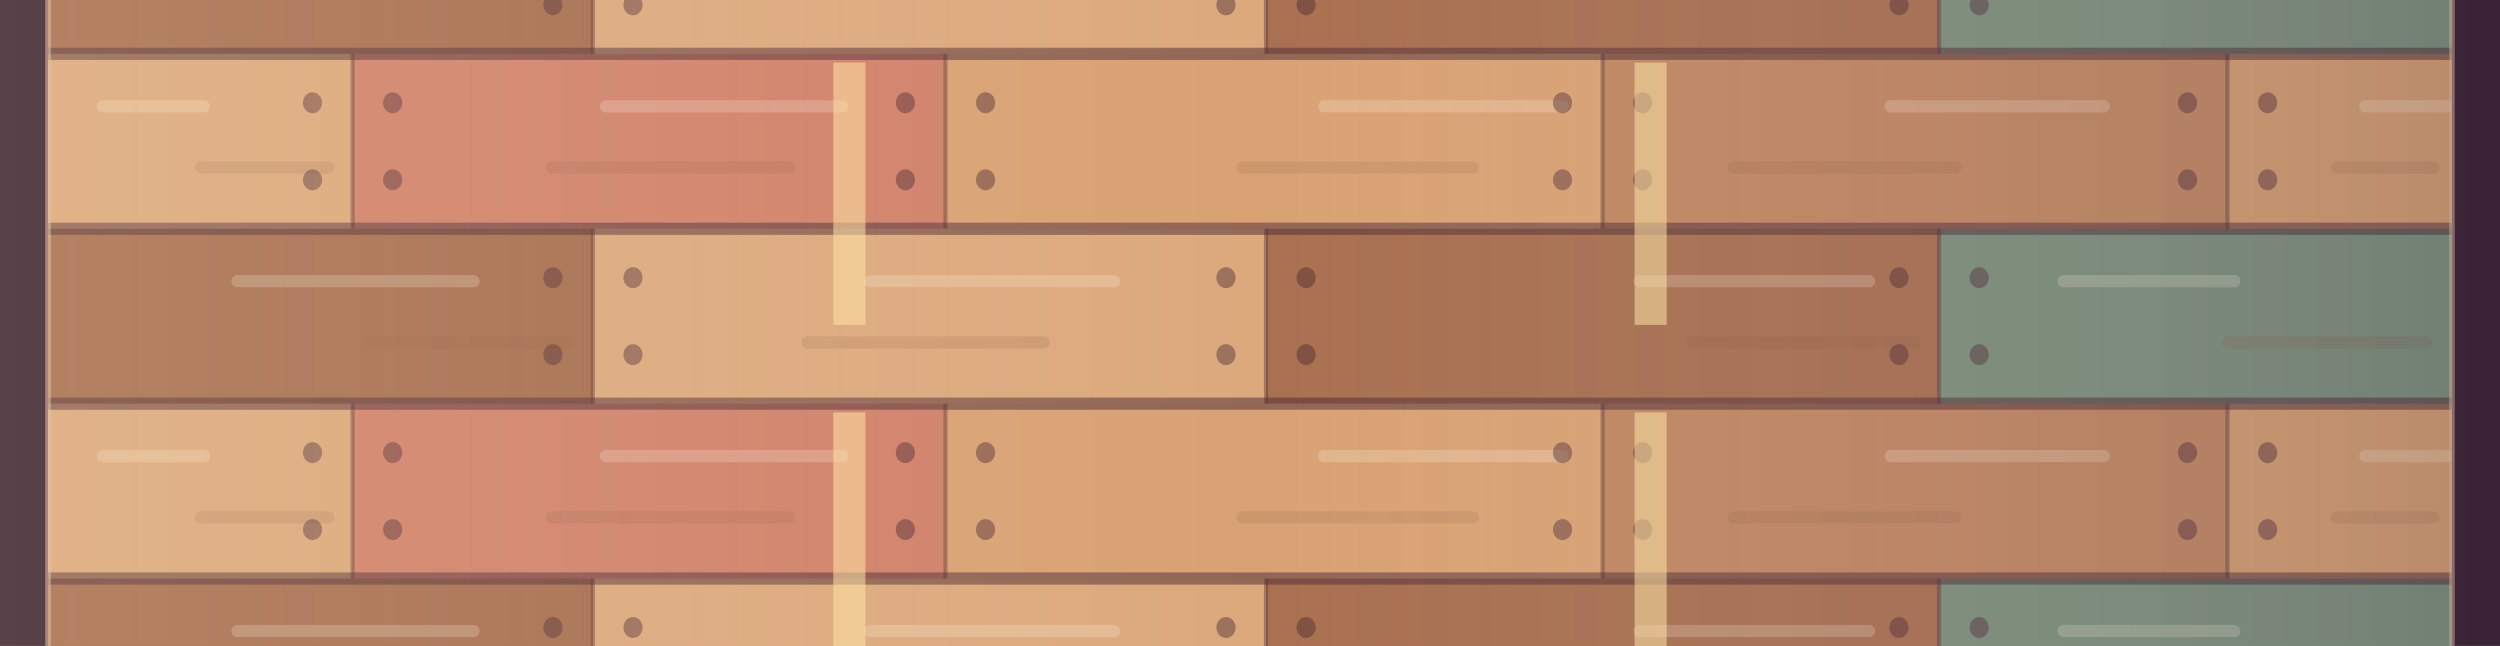
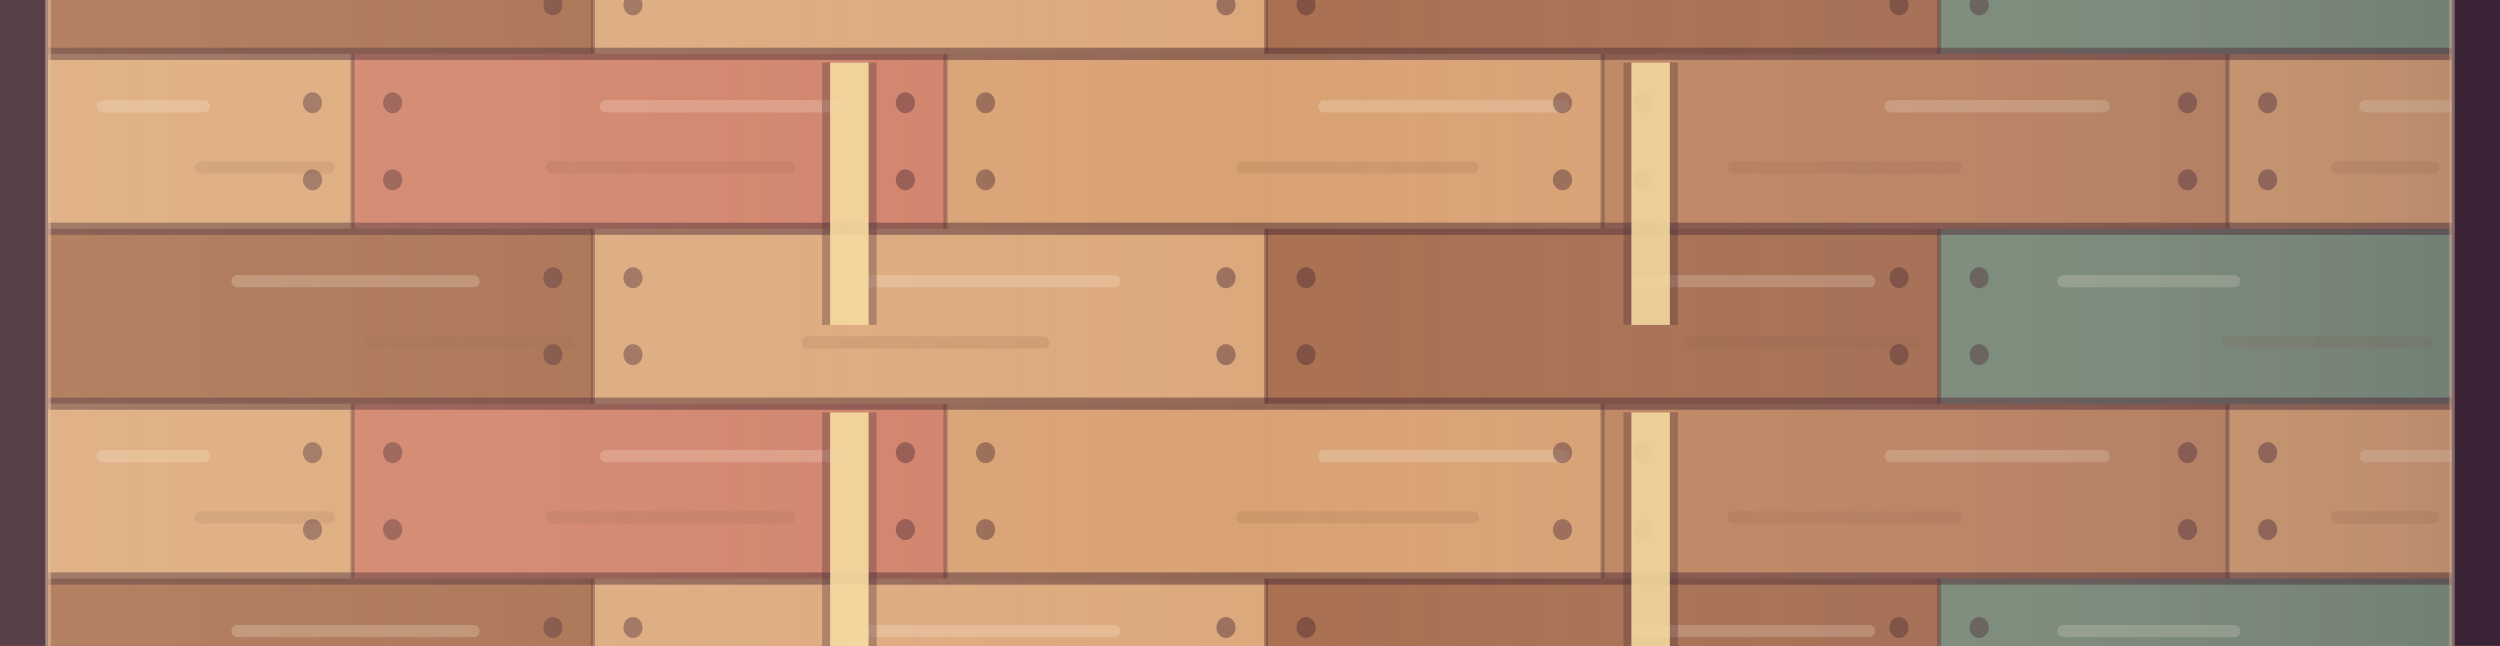
<svg xmlns="http://www.w3.org/2000/svg" width="360" height="93" viewBox="0 0 360 93">
  <rect width="360" height="93" fill="#C08660" />
  <rect x="0" y="-42.62" width="50.77" height="25.78" fill="#dca87b" />
  <rect x="50.77" y="-42.62" width="85.38" height="25.78" fill="#d1826a" />
  <rect x="136.15" y="-42.62" width="94.62" height="25.78" fill="#d9a274" />
  <rect x="230.77" y="-42.62" width="90" height="25.78" fill="#c18762" />
  <rect x="320.77" y="-42.62" width="39.23" height="25.78" fill="#d59e71" />
  <rect x="0" y="-17.44" width="85.38" height="25.79" fill="#a86f50" />
  <rect x="85.38" y="-17.44" width="96.93" height="25.79" fill="#dca97d" />
  <rect x="182.31" y="-17.44" width="96.92" height="25.79" fill="#a97051" />
  <rect x="279.23" y="-17.44" width="80.77" height="25.79" fill="#7f907b" />
  <rect x="0" y="7.75" width="50.77" height="25.79" fill="#dca87b" />
  <rect x="50.77" y="7.75" width="85.38" height="25.79" fill="#d1826a" />
  <rect x="136.15" y="7.75" width="94.62" height="25.79" fill="#d9a274" />
  <rect x="230.77" y="7.75" width="90" height="25.79" fill="#c18762" />
  <rect x="320.77" y="7.75" width="39.23" height="25.79" fill="#d59e71" />
  <rect x="0" y="32.94" width="85.38" height="25.79" fill="#a86f50" />
  <rect x="85.38" y="32.94" width="96.93" height="25.79" fill="#dca97d" />
  <rect x="182.31" y="32.94" width="96.92" height="25.79" fill="#a97051" />
  <rect x="279.23" y="32.94" width="80.77" height="25.79" fill="#7f907b" />
  <rect x="0" y="58.13" width="50.77" height="25.78" fill="#dca87b" />
  <rect x="50.77" y="58.13" width="85.38" height="25.78" fill="#d1826a" />
  <rect x="136.15" y="58.13" width="94.62" height="25.78" fill="#d9a274" />
  <rect x="230.77" y="58.13" width="90" height="25.78" fill="#c18762" />
  <rect x="320.77" y="58.13" width="39.23" height="25.78" fill="#d59e71" />
  <rect x="0" y="83.31" width="85.38" height="25.79" fill="#a86f50" />
  <rect x="85.38" y="83.31" width="96.93" height="25.79" fill="#dca97d" />
  <rect x="182.31" y="83.31" width="96.92" height="25.79" fill="#a97051" />
  <rect x="279.23" y="83.31" width="80.77" height="25.79" fill="#7f907b" />
  <rect x="0" y="108.5" width="50.77" height="25.79" fill="#dca87b" />
  <rect x="50.77" y="108.5" width="85.38" height="25.79" fill="#d1826a" />
  <rect x="136.15" y="108.5" width="94.62" height="25.79" fill="#d9a274" />
  <rect x="230.77" y="108.5" width="90" height="25.79" fill="#c18762" />
  <rect x="320.77" y="108.5" width="39.23" height="25.79" fill="#d59e71" />
  <rect x="0" y="133.69" width="85.38" height="25.78" fill="#a86f50" />
  <rect x="85.38" y="133.69" width="96.93" height="25.78" fill="#dca97d" />
  <rect x="182.31" y="133.69" width="96.92" height="25.78" fill="#a97051" />
  <rect x="279.23" y="133.69" width="80.77" height="25.78" fill="#7f907b" />
  <path d="M14.8 -35.07H29.35" stroke="#FFF6DE" stroke-opacity="0.22" stroke-width="1.76" stroke-linecap="round" />
  <path d="M28.94 -26.25H47.31" stroke="#8C5A40" stroke-opacity="0.16" stroke-width="1.76" stroke-linecap="round" />
  <path d="M87.26 -35.07H121.24" stroke="#FFF6DE" stroke-opacity="0.22" stroke-width="1.76" stroke-linecap="round" />
  <path d="M79.48 -26.25H113.68" stroke="#8C5A40" stroke-opacity="0.16" stroke-width="1.76" stroke-linecap="round" />
  <path d="M190.69 -35.07H225.03" stroke="#FFF6DE" stroke-opacity="0.22" stroke-width="1.76" stroke-linecap="round" />
  <path d="M178.91 -26.25H212.09" stroke="#8C5A40" stroke-opacity="0.16" stroke-width="1.76" stroke-linecap="round" />
  <path d="M272.25 -35.07H302.93" stroke="#FFF6DE" stroke-opacity="0.22" stroke-width="1.76" stroke-linecap="round" />
  <path d="M249.66 -26.25H281.59" stroke="#8C5A40" stroke-opacity="0.16" stroke-width="1.76" stroke-linecap="round" />
  <path d="M340.6 -35.07H352.55" stroke="#FFF6DE" stroke-opacity="0.22" stroke-width="1.76" stroke-linecap="round" />
  <path d="M336.49 -26.25H350.39" stroke="#8C5A40" stroke-opacity="0.16" stroke-width="1.76" stroke-linecap="round" />
  <path d="M34.21 -9.88H68.19" stroke="#FFF6DE" stroke-opacity="0.22" stroke-width="1.76" stroke-linecap="round" />
  <path d="M53.33 -1.07H81.92" stroke="#8C5A40" stroke-opacity="0.16" stroke-width="1.76" stroke-linecap="round" />
  <path d="M125.24 -9.88H160.41" stroke="#FFF6DE" stroke-opacity="0.22" stroke-width="1.76" stroke-linecap="round" />
  <path d="M116.29 -1.07H150.29" stroke="#8C5A40" stroke-opacity="0.16" stroke-width="1.76" stroke-linecap="round" />
  <path d="M236.1 -9.88H269.15" stroke="#FFF6DE" stroke-opacity="0.22" stroke-width="1.76" stroke-linecap="round" />
  <path d="M243.64 -1.07H275.77" stroke="#8C5A40" stroke-opacity="0.16" stroke-width="1.76" stroke-linecap="round" />
  <path d="M297.14 -9.88H321.73" stroke="#FFF6DE" stroke-opacity="0.22" stroke-width="1.76" stroke-linecap="round" />
  <path d="M320.75 -1.07H349.37" stroke="#8C5A40" stroke-opacity="0.16" stroke-width="1.76" stroke-linecap="round" />
  <path d="M14.8 15.31H29.35" stroke="#FFF6DE" stroke-opacity="0.22" stroke-width="1.76" stroke-linecap="round" />
  <path d="M28.94 24.12H47.31" stroke="#8C5A40" stroke-opacity="0.16" stroke-width="1.76" stroke-linecap="round" />
  <path d="M87.26 15.31H121.24" stroke="#FFF6DE" stroke-opacity="0.22" stroke-width="1.76" stroke-linecap="round" />
  <path d="M79.48 24.12H113.68" stroke="#8C5A40" stroke-opacity="0.16" stroke-width="1.76" stroke-linecap="round" />
  <path d="M190.69 15.31H225.03" stroke="#FFF6DE" stroke-opacity="0.22" stroke-width="1.76" stroke-linecap="round" />
  <path d="M178.91 24.12H212.09" stroke="#8C5A40" stroke-opacity="0.16" stroke-width="1.76" stroke-linecap="round" />
  <path d="M272.25 15.31H302.93" stroke="#FFF6DE" stroke-opacity="0.22" stroke-width="1.76" stroke-linecap="round" />
  <path d="M249.66 24.12H281.59" stroke="#8C5A40" stroke-opacity="0.16" stroke-width="1.76" stroke-linecap="round" />
  <path d="M340.6 15.31H352.55" stroke="#FFF6DE" stroke-opacity="0.22" stroke-width="1.76" stroke-linecap="round" />
  <path d="M336.49 24.12H350.39" stroke="#8C5A40" stroke-opacity="0.16" stroke-width="1.76" stroke-linecap="round" />
  <path d="M34.21 40.49H68.19" stroke="#FFF6DE" stroke-opacity="0.22" stroke-width="1.76" stroke-linecap="round" />
  <path d="M53.33 49.31H81.92" stroke="#8C5A40" stroke-opacity="0.16" stroke-width="1.76" stroke-linecap="round" />
  <path d="M125.24 40.49H160.41" stroke="#FFF6DE" stroke-opacity="0.22" stroke-width="1.76" stroke-linecap="round" />
  <path d="M116.29 49.31H150.29" stroke="#8C5A40" stroke-opacity="0.16" stroke-width="1.76" stroke-linecap="round" />
  <path d="M236.1 40.49H269.15" stroke="#FFF6DE" stroke-opacity="0.22" stroke-width="1.76" stroke-linecap="round" />
  <path d="M243.64 49.31H275.77" stroke="#8C5A40" stroke-opacity="0.16" stroke-width="1.76" stroke-linecap="round" />
  <path d="M297.14 40.49H321.73" stroke="#FFF6DE" stroke-opacity="0.22" stroke-width="1.76" stroke-linecap="round" />
  <path d="M320.75 49.31H349.37" stroke="#8C5A40" stroke-opacity="0.16" stroke-width="1.76" stroke-linecap="round" />
  <path d="M14.8 65.68H29.35" stroke="#FFF6DE" stroke-opacity="0.22" stroke-width="1.76" stroke-linecap="round" />
  <path d="M28.94 74.5H47.31" stroke="#8C5A40" stroke-opacity="0.16" stroke-width="1.76" stroke-linecap="round" />
  <path d="M87.26 65.68H121.24" stroke="#FFF6DE" stroke-opacity="0.22" stroke-width="1.76" stroke-linecap="round" />
  <path d="M79.48 74.5H113.68" stroke="#8C5A40" stroke-opacity="0.16" stroke-width="1.76" stroke-linecap="round" />
  <path d="M190.69 65.68H225.03" stroke="#FFF6DE" stroke-opacity="0.22" stroke-width="1.76" stroke-linecap="round" />
  <path d="M178.91 74.5H212.09" stroke="#8C5A40" stroke-opacity="0.16" stroke-width="1.76" stroke-linecap="round" />
  <path d="M272.25 65.68H302.93" stroke="#FFF6DE" stroke-opacity="0.22" stroke-width="1.76" stroke-linecap="round" />
  <path d="M249.66 74.5H281.59" stroke="#8C5A40" stroke-opacity="0.16" stroke-width="1.76" stroke-linecap="round" />
  <path d="M340.6 65.68H352.55" stroke="#FFF6DE" stroke-opacity="0.22" stroke-width="1.76" stroke-linecap="round" />
  <path d="M336.49 74.5H350.39" stroke="#8C5A40" stroke-opacity="0.16" stroke-width="1.76" stroke-linecap="round" />
  <path d="M34.21 90.87H68.19" stroke="#FFF6DE" stroke-opacity="0.22" stroke-width="1.76" stroke-linecap="round" />
  <path d="M53.33 99.68H81.92" stroke="#8C5A40" stroke-opacity="0.16" stroke-width="1.76" stroke-linecap="round" />
  <path d="M125.24 90.87H160.41" stroke="#FFF6DE" stroke-opacity="0.22" stroke-width="1.76" stroke-linecap="round" />
  <path d="M116.29 99.68H150.29" stroke="#8C5A40" stroke-opacity="0.16" stroke-width="1.76" stroke-linecap="round" />
  <path d="M236.1 90.87H269.15" stroke="#FFF6DE" stroke-opacity="0.22" stroke-width="1.76" stroke-linecap="round" />
  <path d="M243.64 99.68H275.77" stroke="#8C5A40" stroke-opacity="0.16" stroke-width="1.76" stroke-linecap="round" />
  <path d="M297.14 90.87H321.73" stroke="#FFF6DE" stroke-opacity="0.22" stroke-width="1.76" stroke-linecap="round" />
  <path d="M320.75 99.68H349.37" stroke="#8C5A40" stroke-opacity="0.16" stroke-width="1.76" stroke-linecap="round" />
  <path d="M14.8 116.06H29.35" stroke="#FFF6DE" stroke-opacity="0.22" stroke-width="1.76" stroke-linecap="round" />
  <path d="M28.94 124.87H47.31" stroke="#8C5A40" stroke-opacity="0.16" stroke-width="1.76" stroke-linecap="round" />
  <path d="M87.26 116.06H121.24" stroke="#FFF6DE" stroke-opacity="0.22" stroke-width="1.76" stroke-linecap="round" />
  <path d="M79.48 124.87H113.68" stroke="#8C5A40" stroke-opacity="0.16" stroke-width="1.76" stroke-linecap="round" />
  <path d="M190.69 116.06H225.03" stroke="#FFF6DE" stroke-opacity="0.22" stroke-width="1.76" stroke-linecap="round" />
  <path d="M178.91 124.87H212.09" stroke="#8C5A40" stroke-opacity="0.16" stroke-width="1.76" stroke-linecap="round" />
  <path d="M272.25 116.06H302.93" stroke="#FFF6DE" stroke-opacity="0.22" stroke-width="1.76" stroke-linecap="round" />
  <path d="M249.66 124.87H281.59" stroke="#8C5A40" stroke-opacity="0.16" stroke-width="1.76" stroke-linecap="round" />
  <path d="M340.6 116.06H352.55" stroke="#FFF6DE" stroke-opacity="0.22" stroke-width="1.76" stroke-linecap="round" />
  <path d="M336.49 124.87H350.39" stroke="#8C5A40" stroke-opacity="0.16" stroke-width="1.76" stroke-linecap="round" />
  <path d="M34.21 141.24H68.19" stroke="#FFF6DE" stroke-opacity="0.22" stroke-width="1.76" stroke-linecap="round" />
  <path d="M53.33 150.06H81.92" stroke="#8C5A40" stroke-opacity="0.16" stroke-width="1.76" stroke-linecap="round" />
  <path d="M125.24 141.24H160.41" stroke="#FFF6DE" stroke-opacity="0.22" stroke-width="1.76" stroke-linecap="round" />
  <path d="M116.29 150.06H150.29" stroke="#8C5A40" stroke-opacity="0.16" stroke-width="1.76" stroke-linecap="round" />
  <path d="M236.1 141.24H269.15" stroke="#FFF6DE" stroke-opacity="0.22" stroke-width="1.76" stroke-linecap="round" />
  <path d="M243.64 150.06H275.77" stroke="#8C5A40" stroke-opacity="0.16" stroke-width="1.76" stroke-linecap="round" />
  <path d="M297.14 141.24H321.73" stroke="#FFF6DE" stroke-opacity="0.22" stroke-width="1.76" stroke-linecap="round" />
  <path d="M320.75 150.06H349.37" stroke="#8C5A40" stroke-opacity="0.16" stroke-width="1.76" stroke-linecap="round" />
  <path d="M50.77 -42.62V-17.44" stroke="#4E2B34" stroke-opacity=".38" stroke-width="0.6" />
  <path d="M136.15 -42.62V-17.44" stroke="#4E2B34" stroke-opacity=".38" stroke-width="0.6" />
  <path d="M230.77 -42.62V-17.44" stroke="#4E2B34" stroke-opacity=".38" stroke-width="0.6" />
  <path d="M320.77 -42.62V-17.44" stroke="#4E2B34" stroke-opacity=".38" stroke-width="0.6" />
  <path d="M0 -42.62H360" stroke="#4E2B34" stroke-opacity=".5" stroke-width="1.76" />
  <path d="M85.38 -17.44V7.75" stroke="#4E2B34" stroke-opacity=".38" stroke-width="0.6" />
  <path d="M182.31 -17.44V7.75" stroke="#4E2B34" stroke-opacity=".38" stroke-width="0.6" />
  <path d="M279.23 -17.44V7.75" stroke="#4E2B34" stroke-opacity=".38" stroke-width="0.6" />
  <path d="M0 -17.44H360" stroke="#4E2B34" stroke-opacity=".5" stroke-width="1.76" />
  <path d="M50.77 7.75V32.94" stroke="#4E2B34" stroke-opacity=".38" stroke-width="0.6" />
  <path d="M136.15 7.75V32.94" stroke="#4E2B34" stroke-opacity=".38" stroke-width="0.6" />
  <path d="M230.77 7.75V32.94" stroke="#4E2B34" stroke-opacity=".38" stroke-width="0.6" />
  <path d="M320.77 7.75V32.94" stroke="#4E2B34" stroke-opacity=".38" stroke-width="0.6" />
  <path d="M0 7.75H360" stroke="#4E2B34" stroke-opacity=".5" stroke-width="1.76" />
  <path d="M85.38 32.94V58.13" stroke="#4E2B34" stroke-opacity=".38" stroke-width="0.6" />
  <path d="M182.31 32.94V58.13" stroke="#4E2B34" stroke-opacity=".38" stroke-width="0.6" />
  <path d="M279.23 32.94V58.13" stroke="#4E2B34" stroke-opacity=".38" stroke-width="0.6" />
  <path d="M0 32.94H360" stroke="#4E2B34" stroke-opacity=".5" stroke-width="1.76" />
  <path d="M50.77 58.13V83.31" stroke="#4E2B34" stroke-opacity=".38" stroke-width="0.6" />
  <path d="M136.15 58.13V83.31" stroke="#4E2B34" stroke-opacity=".38" stroke-width="0.6" />
  <path d="M230.77 58.13V83.31" stroke="#4E2B34" stroke-opacity=".38" stroke-width="0.6" />
  <path d="M320.77 58.13V83.31" stroke="#4E2B34" stroke-opacity=".38" stroke-width="0.6" />
  <path d="M0 58.13H360" stroke="#4E2B34" stroke-opacity=".5" stroke-width="1.76" />
  <path d="M85.38 83.31V108.5" stroke="#4E2B34" stroke-opacity=".38" stroke-width="0.6" />
  <path d="M182.31 83.31V108.5" stroke="#4E2B34" stroke-opacity=".38" stroke-width="0.6" />
  <path d="M279.23 83.31V108.5" stroke="#4E2B34" stroke-opacity=".38" stroke-width="0.6" />
  <path d="M0 83.31H360" stroke="#4E2B34" stroke-opacity=".5" stroke-width="1.76" />
  <path d="M50.77 108.5V133.69" stroke="#4E2B34" stroke-opacity=".38" stroke-width="0.6" />
  <path d="M136.15 108.5V133.69" stroke="#4E2B34" stroke-opacity=".38" stroke-width="0.6" />
  <path d="M230.77 108.5V133.69" stroke="#4E2B34" stroke-opacity=".38" stroke-width="0.6" />
  <path d="M320.77 108.5V133.69" stroke="#4E2B34" stroke-opacity=".38" stroke-width="0.6" />
  <path d="M0 108.5H360" stroke="#4E2B34" stroke-opacity=".5" stroke-width="1.76" />
  <path d="M85.38 133.69V158.87" stroke="#4E2B34" stroke-opacity=".38" stroke-width="0.6" />
  <path d="M182.31 133.69V158.87" stroke="#4E2B34" stroke-opacity=".38" stroke-width="0.6" />
  <path d="M279.23 133.69V158.87" stroke="#4E2B34" stroke-opacity=".38" stroke-width="0.6" />
  <path d="M0 133.69H360" stroke="#4E2B34" stroke-opacity=".5" stroke-width="1.76" />
  <ellipse cx="45" cy="-35.57" rx="1.38" ry="1.51" fill="#4E2B34" fill-opacity=".45" />
  <ellipse cx="45" cy="-24.49" rx="1.38" ry="1.51" fill="#4E2B34" fill-opacity=".45" />
  <ellipse cx="56.54" cy="-35.57" rx="1.38" ry="1.51" fill="#4E2B34" fill-opacity=".45" />
  <ellipse cx="56.54" cy="-24.49" rx="1.38" ry="1.51" fill="#4E2B34" fill-opacity=".45" />
  <ellipse cx="130.38" cy="-35.57" rx="1.38" ry="1.51" fill="#4E2B34" fill-opacity=".45" />
  <ellipse cx="130.38" cy="-24.49" rx="1.38" ry="1.51" fill="#4E2B34" fill-opacity=".45" />
  <ellipse cx="141.92" cy="-35.57" rx="1.38" ry="1.51" fill="#4E2B34" fill-opacity=".45" />
  <ellipse cx="141.92" cy="-24.49" rx="1.38" ry="1.51" fill="#4E2B34" fill-opacity=".45" />
  <ellipse cx="225" cy="-35.57" rx="1.38" ry="1.51" fill="#4E2B34" fill-opacity=".45" />
  <ellipse cx="225" cy="-24.49" rx="1.38" ry="1.51" fill="#4E2B34" fill-opacity=".45" />
  <ellipse cx="236.54" cy="-35.57" rx="1.38" ry="1.51" fill="#4E2B34" fill-opacity=".45" />
  <ellipse cx="236.54" cy="-24.49" rx="1.38" ry="1.51" fill="#4E2B34" fill-opacity=".45" />
  <ellipse cx="315" cy="-35.57" rx="1.38" ry="1.51" fill="#4E2B34" fill-opacity=".45" />
  <ellipse cx="315" cy="-24.49" rx="1.38" ry="1.51" fill="#4E2B34" fill-opacity=".45" />
  <ellipse cx="326.54" cy="-35.57" rx="1.38" ry="1.51" fill="#4E2B34" fill-opacity=".45" />
  <ellipse cx="326.54" cy="-24.49" rx="1.38" ry="1.51" fill="#4E2B34" fill-opacity=".45" />
  <ellipse cx="79.62" cy="-10.38" rx="1.38" ry="1.51" fill="#4E2B34" fill-opacity=".45" />
  <ellipse cx="79.62" cy="0.7" rx="1.38" ry="1.51" fill="#4E2B34" fill-opacity=".45" />
  <ellipse cx="91.15" cy="-10.38" rx="1.38" ry="1.51" fill="#4E2B34" fill-opacity=".45" />
  <ellipse cx="91.15" cy="0.7" rx="1.38" ry="1.51" fill="#4E2B34" fill-opacity=".45" />
  <ellipse cx="176.54" cy="-10.38" rx="1.38" ry="1.51" fill="#4E2B34" fill-opacity=".45" />
  <ellipse cx="176.54" cy="0.7" rx="1.38" ry="1.51" fill="#4E2B34" fill-opacity=".45" />
  <ellipse cx="188.08" cy="-10.38" rx="1.38" ry="1.51" fill="#4E2B34" fill-opacity=".45" />
  <ellipse cx="188.08" cy="0.7" rx="1.38" ry="1.51" fill="#4E2B34" fill-opacity=".45" />
  <ellipse cx="273.46" cy="-10.38" rx="1.38" ry="1.51" fill="#4E2B34" fill-opacity=".45" />
  <ellipse cx="273.46" cy="0.7" rx="1.38" ry="1.51" fill="#4E2B34" fill-opacity=".45" />
  <ellipse cx="285" cy="-10.38" rx="1.38" ry="1.51" fill="#4E2B34" fill-opacity=".45" />
  <ellipse cx="285" cy="0.7" rx="1.38" ry="1.51" fill="#4E2B34" fill-opacity=".45" />
  <ellipse cx="45" cy="14.8" rx="1.38" ry="1.51" fill="#4E2B34" fill-opacity=".45" />
  <ellipse cx="45" cy="25.89" rx="1.38" ry="1.51" fill="#4E2B34" fill-opacity=".45" />
  <ellipse cx="56.54" cy="14.8" rx="1.38" ry="1.51" fill="#4E2B34" fill-opacity=".45" />
  <ellipse cx="56.54" cy="25.89" rx="1.38" ry="1.51" fill="#4E2B34" fill-opacity=".45" />
  <ellipse cx="130.38" cy="14.8" rx="1.38" ry="1.51" fill="#4E2B34" fill-opacity=".45" />
  <ellipse cx="130.38" cy="25.89" rx="1.38" ry="1.51" fill="#4E2B34" fill-opacity=".45" />
  <ellipse cx="141.92" cy="14.8" rx="1.38" ry="1.51" fill="#4E2B34" fill-opacity=".45" />
  <ellipse cx="141.92" cy="25.89" rx="1.38" ry="1.51" fill="#4E2B34" fill-opacity=".45" />
  <ellipse cx="225" cy="14.8" rx="1.38" ry="1.51" fill="#4E2B34" fill-opacity=".45" />
  <ellipse cx="225" cy="25.89" rx="1.38" ry="1.51" fill="#4E2B34" fill-opacity=".45" />
  <ellipse cx="236.54" cy="14.8" rx="1.38" ry="1.51" fill="#4E2B34" fill-opacity=".45" />
  <ellipse cx="236.54" cy="25.89" rx="1.38" ry="1.51" fill="#4E2B34" fill-opacity=".45" />
  <ellipse cx="315" cy="14.8" rx="1.38" ry="1.51" fill="#4E2B34" fill-opacity=".45" />
  <ellipse cx="315" cy="25.89" rx="1.38" ry="1.51" fill="#4E2B34" fill-opacity=".45" />
  <ellipse cx="326.54" cy="14.8" rx="1.38" ry="1.51" fill="#4E2B34" fill-opacity=".45" />
  <ellipse cx="326.54" cy="25.89" rx="1.38" ry="1.51" fill="#4E2B34" fill-opacity=".45" />
  <ellipse cx="79.62" cy="39.99" rx="1.38" ry="1.51" fill="#4E2B34" fill-opacity=".45" />
  <ellipse cx="79.62" cy="51.07" rx="1.38" ry="1.51" fill="#4E2B34" fill-opacity=".45" />
  <ellipse cx="91.15" cy="39.99" rx="1.38" ry="1.51" fill="#4E2B34" fill-opacity=".45" />
  <ellipse cx="91.15" cy="51.07" rx="1.38" ry="1.51" fill="#4E2B34" fill-opacity=".45" />
  <ellipse cx="176.54" cy="39.99" rx="1.38" ry="1.51" fill="#4E2B34" fill-opacity=".45" />
  <ellipse cx="176.54" cy="51.07" rx="1.38" ry="1.51" fill="#4E2B34" fill-opacity=".45" />
  <ellipse cx="188.08" cy="39.99" rx="1.38" ry="1.51" fill="#4E2B34" fill-opacity=".45" />
  <ellipse cx="188.08" cy="51.07" rx="1.38" ry="1.51" fill="#4E2B34" fill-opacity=".45" />
  <ellipse cx="273.46" cy="39.99" rx="1.38" ry="1.51" fill="#4E2B34" fill-opacity=".45" />
  <ellipse cx="273.46" cy="51.07" rx="1.38" ry="1.51" fill="#4E2B34" fill-opacity=".45" />
  <ellipse cx="285" cy="39.99" rx="1.38" ry="1.51" fill="#4E2B34" fill-opacity=".45" />
  <ellipse cx="285" cy="51.07" rx="1.38" ry="1.51" fill="#4E2B34" fill-opacity=".45" />
  <ellipse cx="45" cy="65.18" rx="1.38" ry="1.51" fill="#4E2B34" fill-opacity=".45" />
  <ellipse cx="45" cy="76.26" rx="1.38" ry="1.51" fill="#4E2B34" fill-opacity=".45" />
  <ellipse cx="56.54" cy="65.18" rx="1.38" ry="1.51" fill="#4E2B34" fill-opacity=".45" />
  <ellipse cx="56.54" cy="76.26" rx="1.38" ry="1.51" fill="#4E2B34" fill-opacity=".45" />
  <ellipse cx="130.38" cy="65.18" rx="1.38" ry="1.51" fill="#4E2B34" fill-opacity=".45" />
  <ellipse cx="130.38" cy="76.26" rx="1.38" ry="1.51" fill="#4E2B34" fill-opacity=".45" />
  <ellipse cx="141.92" cy="65.18" rx="1.38" ry="1.51" fill="#4E2B34" fill-opacity=".45" />
  <ellipse cx="141.92" cy="76.26" rx="1.38" ry="1.51" fill="#4E2B34" fill-opacity=".45" />
  <ellipse cx="225" cy="65.18" rx="1.38" ry="1.51" fill="#4E2B34" fill-opacity=".45" />
  <ellipse cx="225" cy="76.26" rx="1.38" ry="1.51" fill="#4E2B34" fill-opacity=".45" />
  <ellipse cx="236.54" cy="65.18" rx="1.38" ry="1.51" fill="#4E2B34" fill-opacity=".45" />
  <ellipse cx="236.54" cy="76.26" rx="1.38" ry="1.51" fill="#4E2B34" fill-opacity=".45" />
  <ellipse cx="315" cy="65.18" rx="1.38" ry="1.51" fill="#4E2B34" fill-opacity=".45" />
  <ellipse cx="315" cy="76.26" rx="1.38" ry="1.51" fill="#4E2B34" fill-opacity=".45" />
  <ellipse cx="326.54" cy="65.18" rx="1.38" ry="1.51" fill="#4E2B34" fill-opacity=".45" />
  <ellipse cx="326.54" cy="76.26" rx="1.38" ry="1.51" fill="#4E2B34" fill-opacity=".45" />
  <ellipse cx="79.62" cy="90.36" rx="1.38" ry="1.51" fill="#4E2B34" fill-opacity=".45" />
  <ellipse cx="79.62" cy="101.45" rx="1.38" ry="1.51" fill="#4E2B34" fill-opacity=".45" />
  <ellipse cx="91.15" cy="90.36" rx="1.38" ry="1.51" fill="#4E2B34" fill-opacity=".45" />
  <ellipse cx="91.15" cy="101.45" rx="1.38" ry="1.51" fill="#4E2B34" fill-opacity=".45" />
  <ellipse cx="176.54" cy="90.36" rx="1.38" ry="1.51" fill="#4E2B34" fill-opacity=".45" />
  <ellipse cx="176.54" cy="101.45" rx="1.38" ry="1.51" fill="#4E2B34" fill-opacity=".45" />
  <ellipse cx="188.08" cy="90.36" rx="1.38" ry="1.51" fill="#4E2B34" fill-opacity=".45" />
  <ellipse cx="188.08" cy="101.45" rx="1.38" ry="1.51" fill="#4E2B34" fill-opacity=".45" />
  <ellipse cx="273.46" cy="90.36" rx="1.38" ry="1.51" fill="#4E2B34" fill-opacity=".45" />
  <ellipse cx="273.46" cy="101.45" rx="1.38" ry="1.51" fill="#4E2B34" fill-opacity=".45" />
  <ellipse cx="285" cy="90.36" rx="1.38" ry="1.51" fill="#4E2B34" fill-opacity=".45" />
  <ellipse cx="285" cy="101.45" rx="1.38" ry="1.51" fill="#4E2B34" fill-opacity=".45" />
  <ellipse cx="45" cy="115.55" rx="1.38" ry="1.51" fill="#4E2B34" fill-opacity=".45" />
  <ellipse cx="45" cy="126.63" rx="1.38" ry="1.51" fill="#4E2B34" fill-opacity=".45" />
  <ellipse cx="56.54" cy="115.55" rx="1.38" ry="1.51" fill="#4E2B34" fill-opacity=".45" />
  <ellipse cx="56.54" cy="126.63" rx="1.38" ry="1.51" fill="#4E2B34" fill-opacity=".45" />
  <ellipse cx="130.38" cy="115.55" rx="1.38" ry="1.51" fill="#4E2B34" fill-opacity=".45" />
  <ellipse cx="130.38" cy="126.63" rx="1.38" ry="1.51" fill="#4E2B34" fill-opacity=".45" />
  <ellipse cx="141.92" cy="115.55" rx="1.38" ry="1.51" fill="#4E2B34" fill-opacity=".45" />
  <ellipse cx="141.92" cy="126.63" rx="1.38" ry="1.51" fill="#4E2B34" fill-opacity=".45" />
  <ellipse cx="225" cy="115.55" rx="1.38" ry="1.51" fill="#4E2B34" fill-opacity=".45" />
  <ellipse cx="225" cy="126.63" rx="1.38" ry="1.51" fill="#4E2B34" fill-opacity=".45" />
  <ellipse cx="236.54" cy="115.55" rx="1.38" ry="1.51" fill="#4E2B34" fill-opacity=".45" />
  <ellipse cx="236.54" cy="126.63" rx="1.38" ry="1.51" fill="#4E2B34" fill-opacity=".45" />
  <ellipse cx="315" cy="115.55" rx="1.38" ry="1.51" fill="#4E2B34" fill-opacity=".45" />
  <ellipse cx="315" cy="126.63" rx="1.38" ry="1.51" fill="#4E2B34" fill-opacity=".45" />
  <ellipse cx="326.54" cy="115.55" rx="1.38" ry="1.51" fill="#4E2B34" fill-opacity=".45" />
  <ellipse cx="326.54" cy="126.63" rx="1.38" ry="1.51" fill="#4E2B34" fill-opacity=".45" />
  <ellipse cx="79.62" cy="140.74" rx="1.38" ry="1.51" fill="#4E2B34" fill-opacity=".45" />
  <ellipse cx="79.62" cy="151.82" rx="1.38" ry="1.51" fill="#4E2B34" fill-opacity=".45" />
  <ellipse cx="91.15" cy="140.74" rx="1.38" ry="1.51" fill="#4E2B34" fill-opacity=".45" />
  <ellipse cx="91.15" cy="151.82" rx="1.38" ry="1.51" fill="#4E2B34" fill-opacity=".45" />
  <ellipse cx="176.54" cy="140.74" rx="1.38" ry="1.51" fill="#4E2B34" fill-opacity=".45" />
  <ellipse cx="176.54" cy="151.82" rx="1.38" ry="1.51" fill="#4E2B34" fill-opacity=".45" />
  <ellipse cx="188.08" cy="140.74" rx="1.38" ry="1.51" fill="#4E2B34" fill-opacity=".45" />
  <ellipse cx="188.08" cy="151.82" rx="1.38" ry="1.51" fill="#4E2B34" fill-opacity=".45" />
  <ellipse cx="273.46" cy="140.74" rx="1.38" ry="1.51" fill="#4E2B34" fill-opacity=".45" />
  <ellipse cx="273.46" cy="151.82" rx="1.38" ry="1.51" fill="#4E2B34" fill-opacity=".45" />
  <ellipse cx="285" cy="140.74" rx="1.38" ry="1.51" fill="#4E2B34" fill-opacity=".45" />
  <ellipse cx="285" cy="151.82" rx="1.38" ry="1.51" fill="#4E2B34" fill-opacity=".45" />
-   <rect x="120" y="-41.37" width="4.62" height="37.79" fill="#FFE3A2" fill-opacity=".55" />
-   <rect x="235.38" y="-41.37" width="4.62" height="37.79" fill="#FFE3A2" fill-opacity=".55" />
-   <rect x="120" y="9.01" width="4.62" height="37.78" fill="#FFE3A2" fill-opacity=".55" />
-   <rect x="235.38" y="9.01" width="4.62" height="37.78" fill="#FFE3A2" fill-opacity=".55" />
-   <rect x="120" y="59.38" width="4.62" height="37.79" fill="#FFE3A2" fill-opacity=".55" />
-   <rect x="235.38" y="59.38" width="4.62" height="37.79" fill="#FFE3A2" fill-opacity=".55" />
-   <rect x="120" y="109.76" width="4.62" height="37.78" fill="#FFE3A2" fill-opacity=".55" />
-   <rect x="235.38" y="109.76" width="4.62" height="37.78" fill="#FFE3A2" fill-opacity=".55" />
+   <rect x="118.38" y="-41.37" width="7.85" height="37.79" fill="#4E2B34" fill-opacity=".35" />
+   <rect x="119.54" y="-41.37" width="5.54" height="37.79" fill="#FFE3A2" fill-opacity=".85" />
+   <rect x="233.77" y="-41.37" width="7.85" height="37.79" fill="#4E2B34" fill-opacity=".35" />
+   <rect x="234.92" y="-41.37" width="5.54" height="37.79" fill="#FFE3A2" fill-opacity=".85" />
+   <rect x="118.38" y="9.01" width="7.85" height="37.78" fill="#4E2B34" fill-opacity=".35" />
+   <rect x="119.54" y="9.01" width="5.54" height="37.78" fill="#FFE3A2" fill-opacity=".85" />
+   <rect x="233.77" y="9.01" width="7.85" height="37.78" fill="#4E2B34" fill-opacity=".35" />
+   <rect x="234.92" y="9.01" width="5.54" height="37.78" fill="#FFE3A2" fill-opacity=".85" />
+   <rect x="118.38" y="59.38" width="7.85" height="37.79" fill="#4E2B34" fill-opacity=".35" />
+   <rect x="119.54" y="59.38" width="5.54" height="37.79" fill="#FFE3A2" fill-opacity=".85" />
+   <rect x="233.77" y="59.38" width="7.85" height="37.79" fill="#4E2B34" fill-opacity=".35" />
+   <rect x="234.92" y="59.38" width="5.54" height="37.79" fill="#FFE3A2" fill-opacity=".85" />
+   <rect x="118.38" y="109.76" width="7.85" height="37.78" fill="#4E2B34" fill-opacity=".35" />
+   <rect x="119.54" y="109.76" width="5.54" height="37.78" fill="#FFE3A2" fill-opacity=".85" />
+   <rect x="233.77" y="109.76" width="7.85" height="37.78" fill="#4E2B34" fill-opacity=".35" />
+   <rect x="234.92" y="109.76" width="5.54" height="37.78" fill="#FFE3A2" fill-opacity=".85" />
  <rect x="0" y="0" width="6.92" height="93" fill="#3E2432" />
  <rect x="353.08" y="0" width="6.92" height="93" fill="#3E2432" />
  <path d="M6.92 0V93M353.08 0V93" stroke="#e4be9e" stroke-opacity=".55" stroke-width="0.8" />
  <defs>
    <linearGradient id="l" x1="0" x2="1" y1="0" y2="0">
      <stop offset="0" stop-color="#FFF4D8" stop-opacity="0.14" />
      <stop offset=".5" stop-color="#FFFFFF" stop-opacity="0" />
      <stop offset="1" stop-color="#211C47" stop-opacity="0.16" />
    </linearGradient>
  </defs>
  <rect width="360" height="93" fill="url(#l)" />
</svg>
